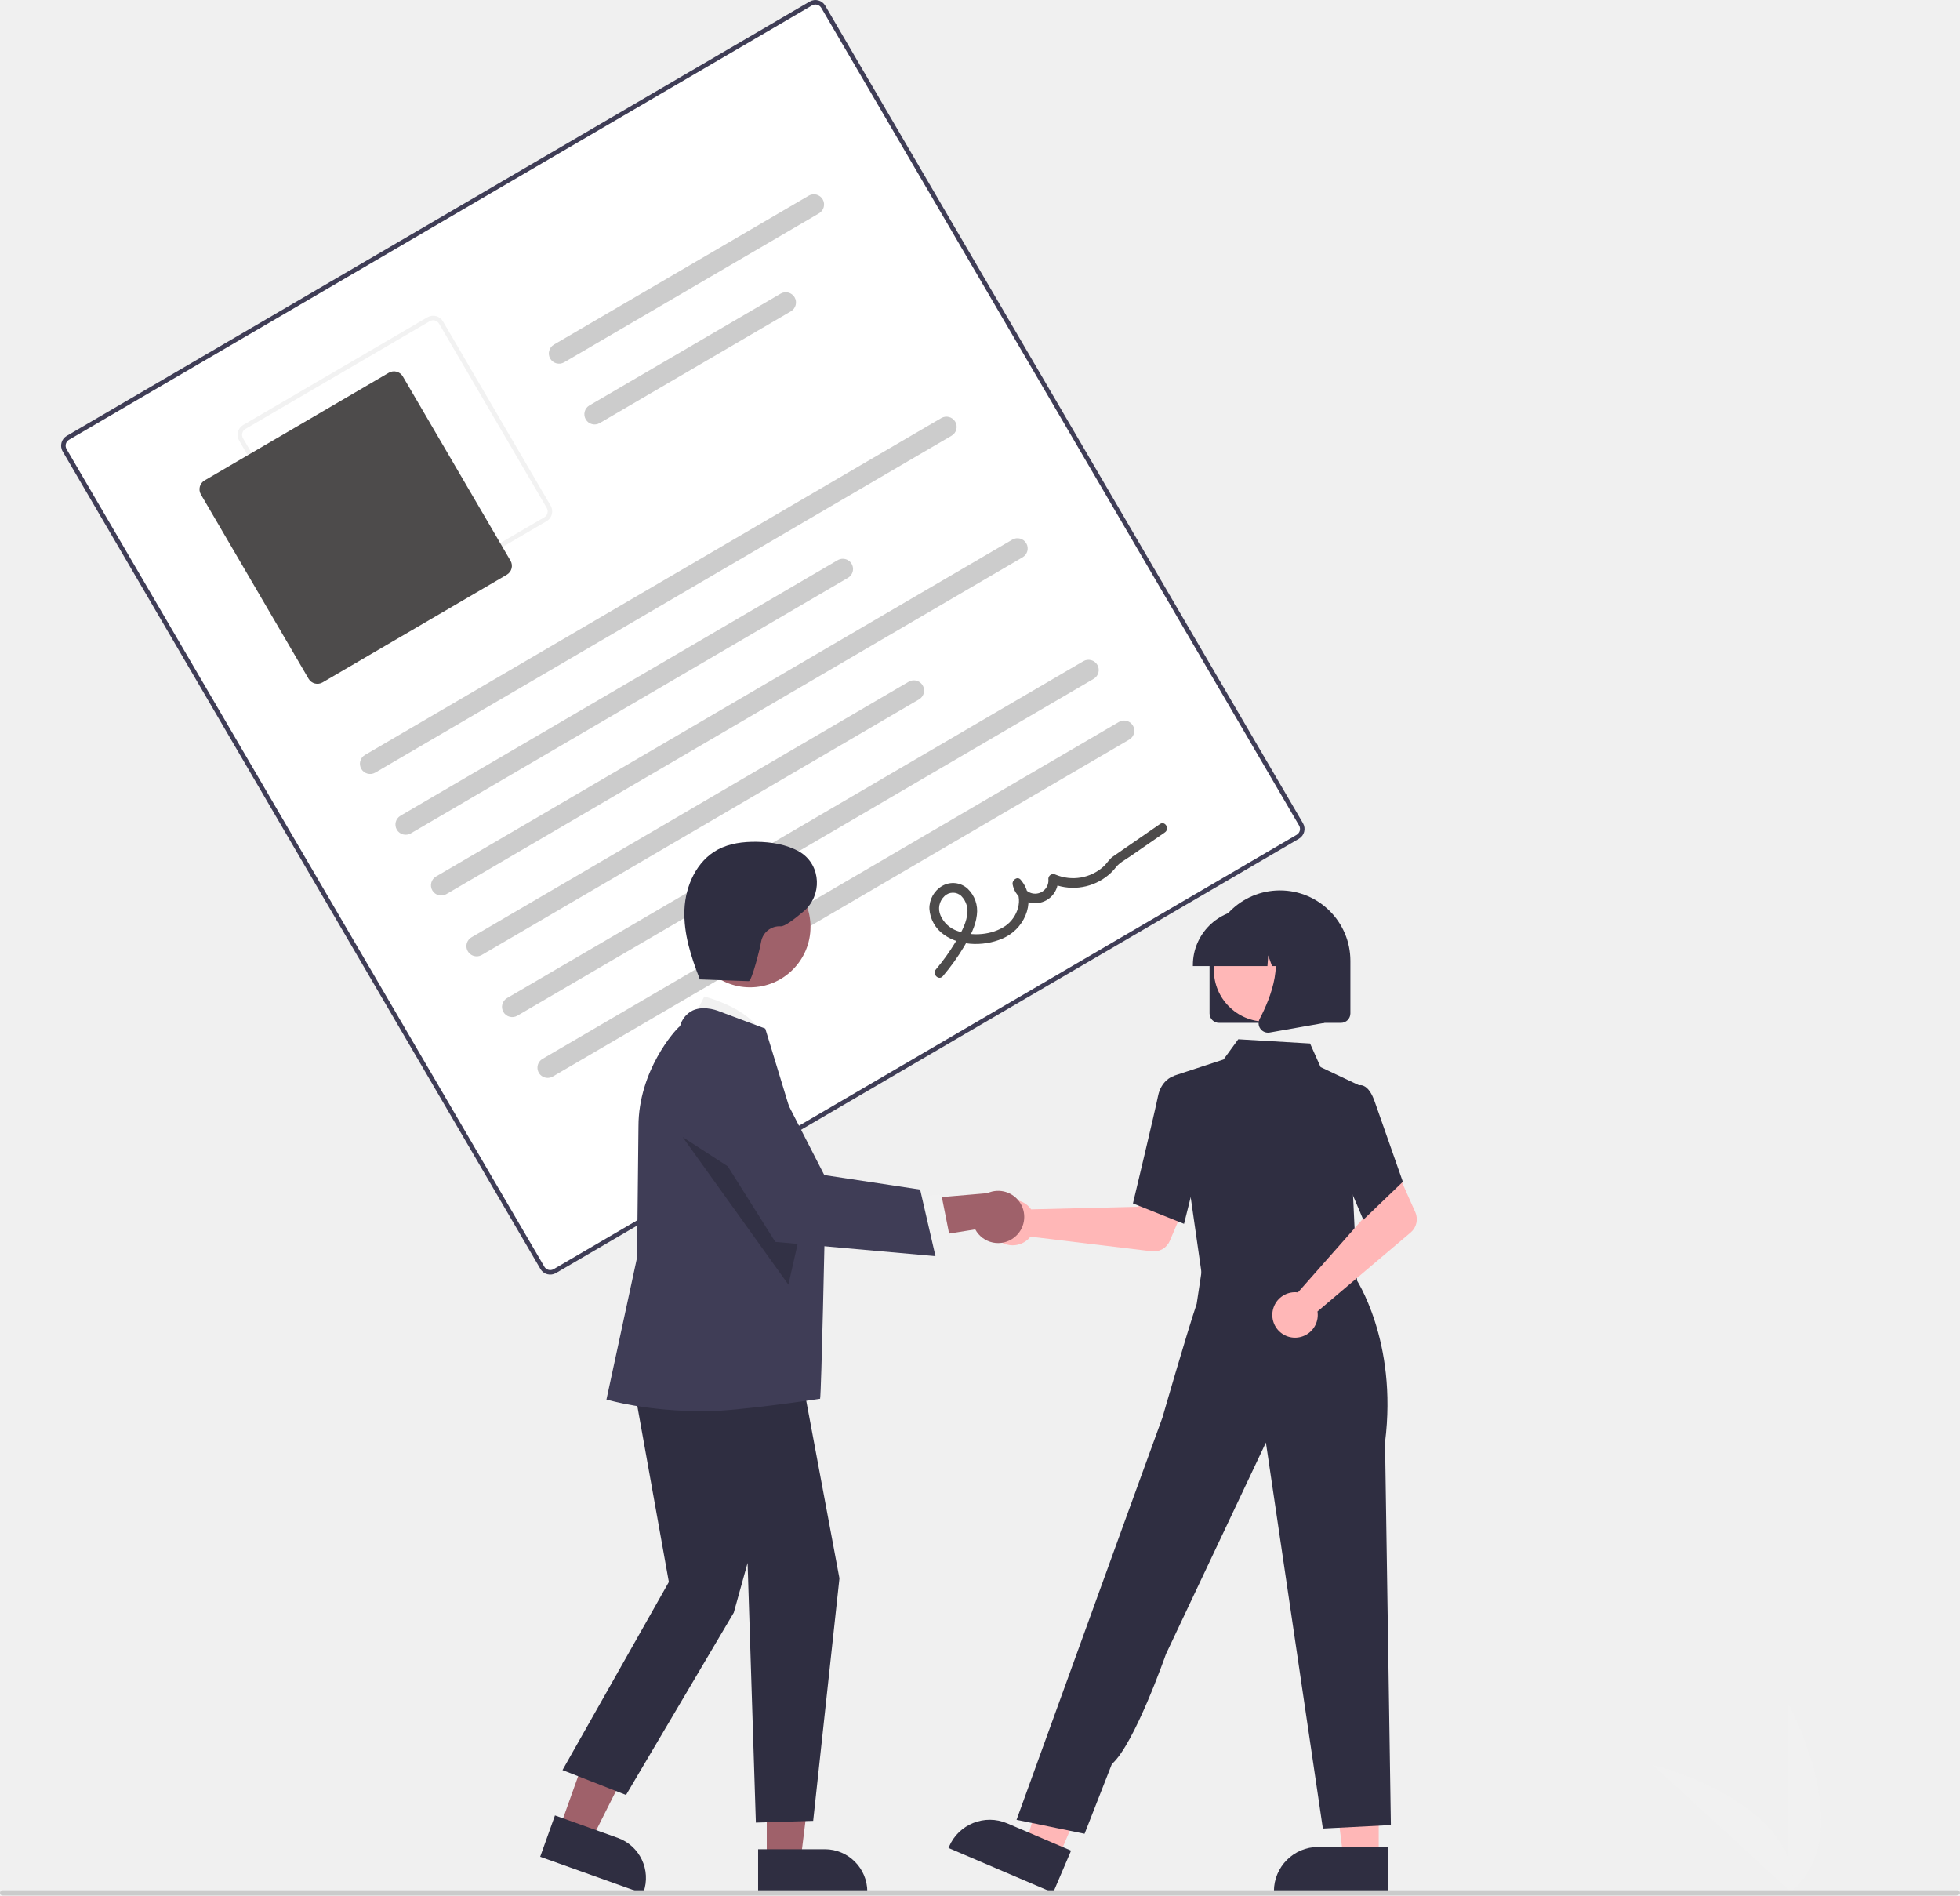
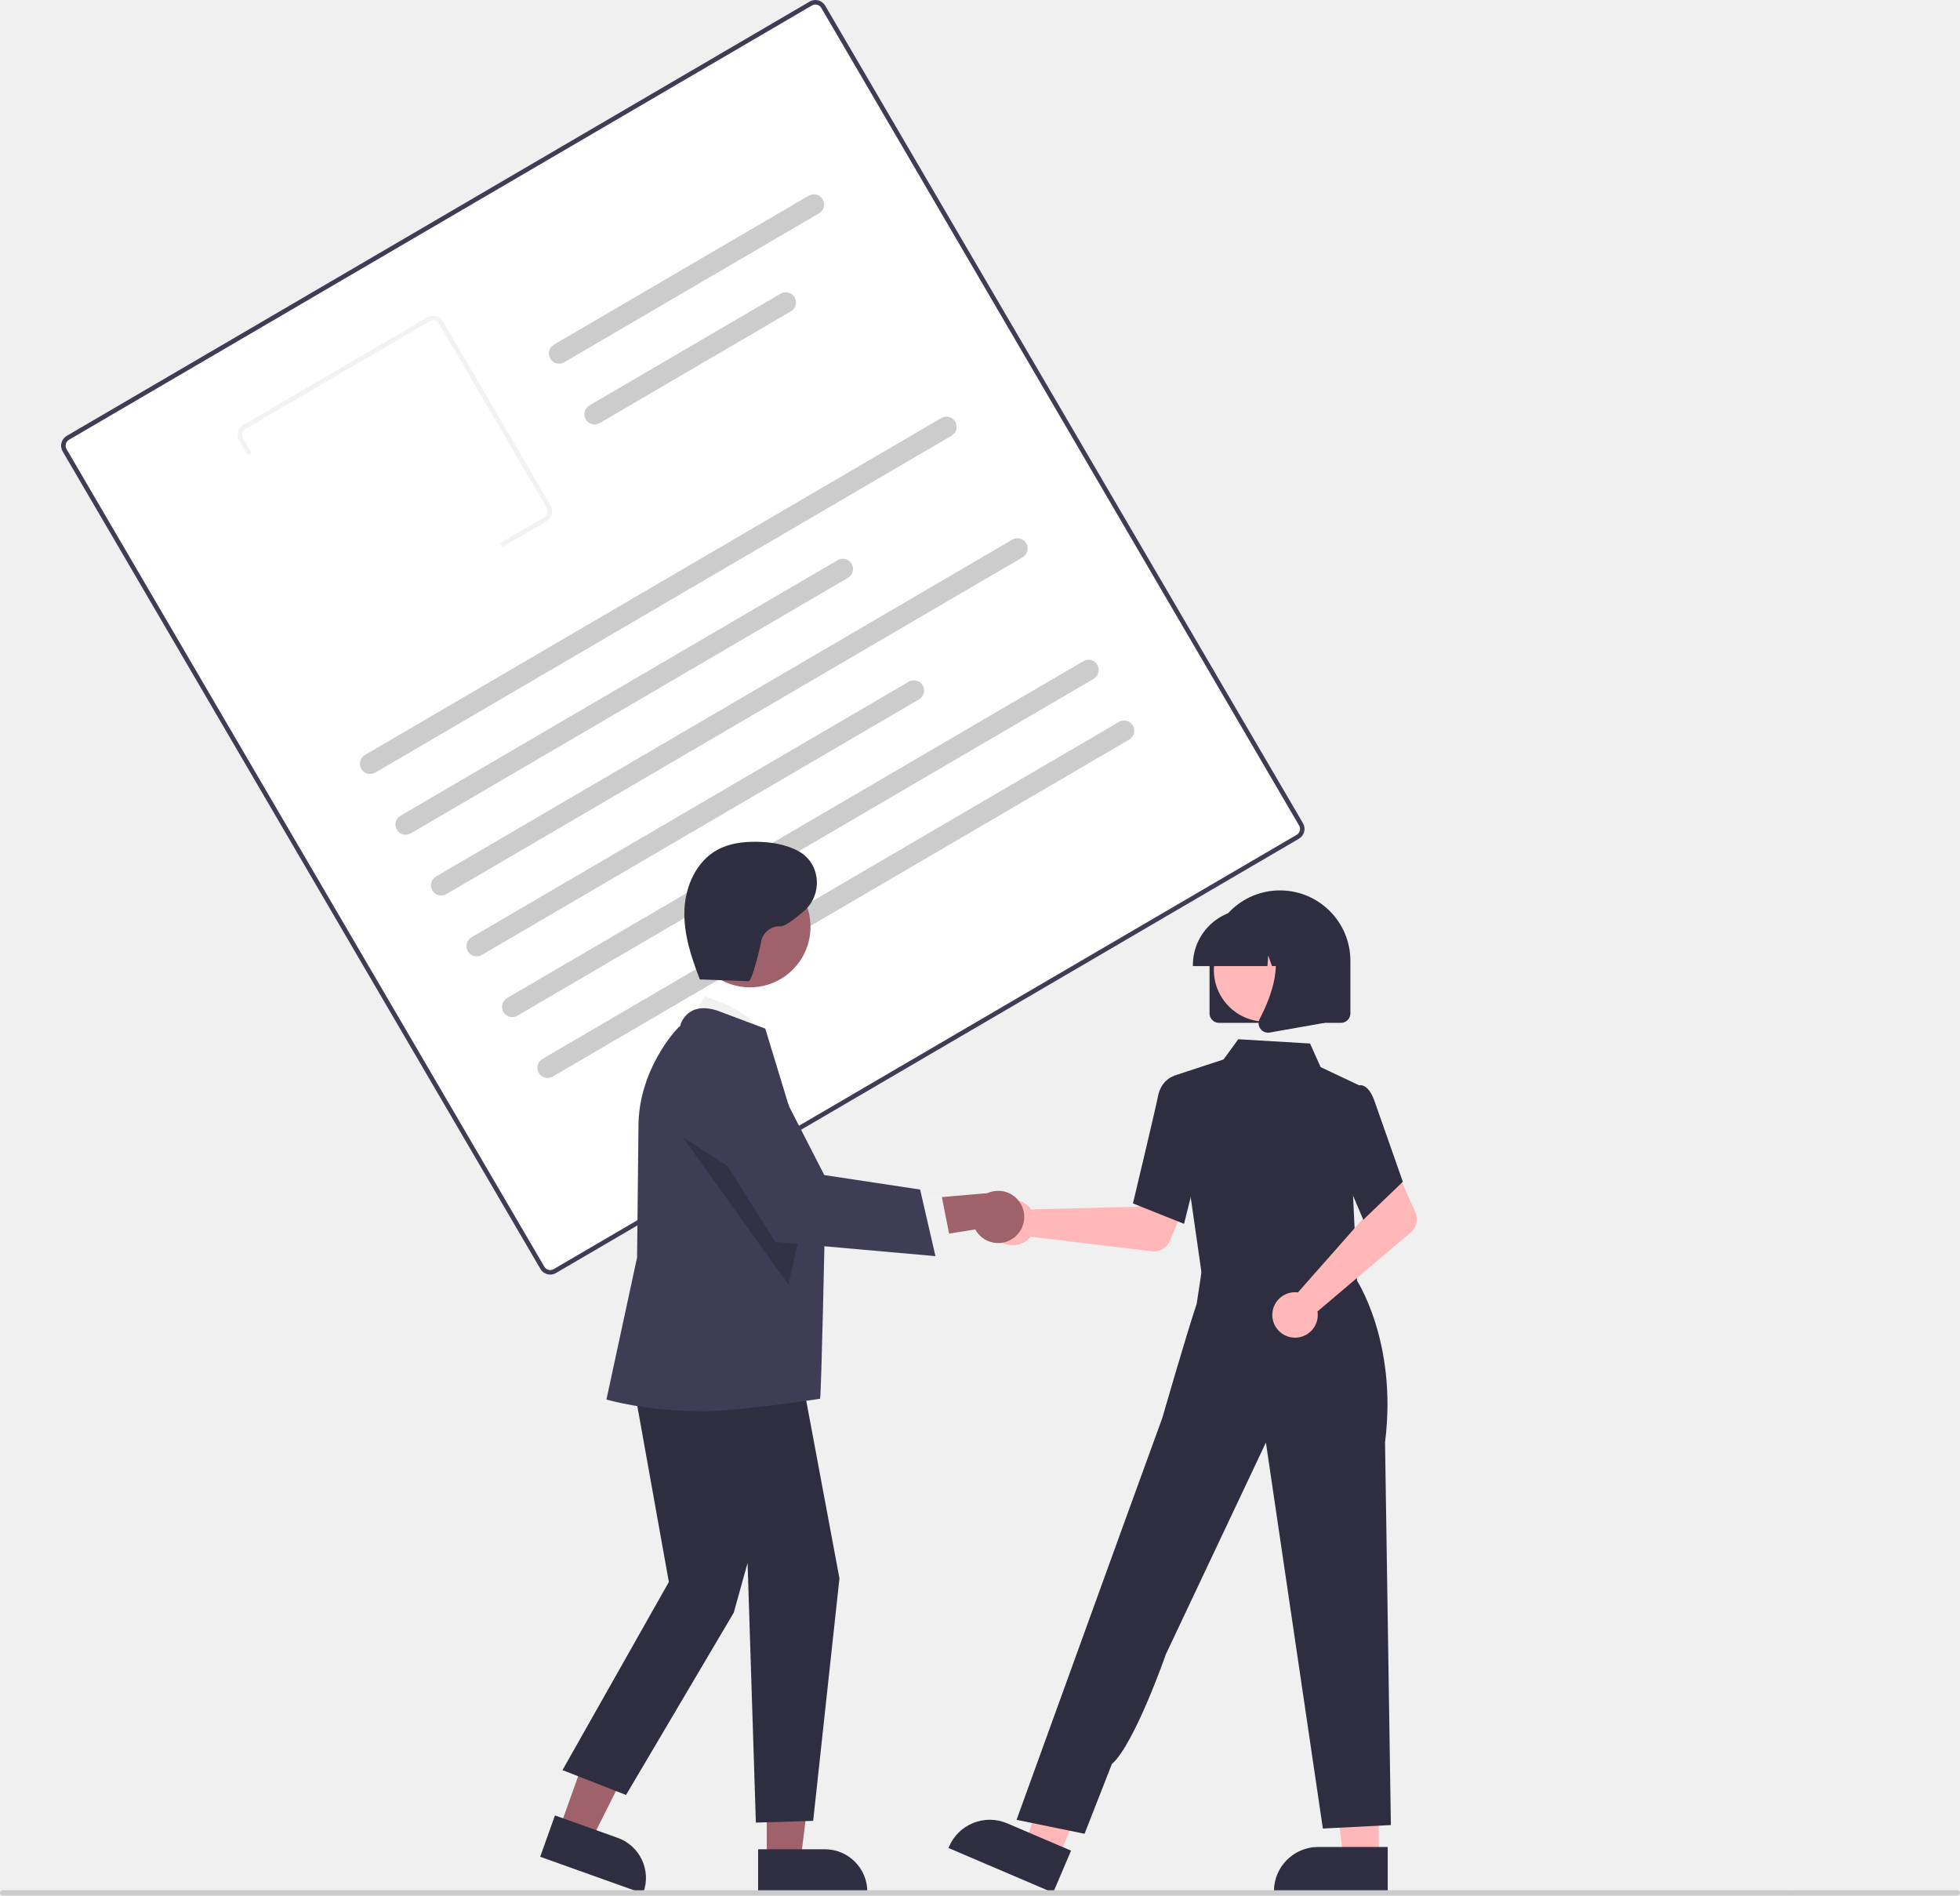
<svg xmlns="http://www.w3.org/2000/svg" width="746" height="721.343" viewBox="0 0 746 721.343" role="img" artist="Katerina Limpitsouni" source="https://undraw.co/">
  <path d="M907.602,809.952v-72.34S935.794,788.898,907.602,809.952Z" transform="translate(-227 -89.32838)" fill="#f1f1f1" />
  <path d="M909.344,809.939l-53.29-48.921S912.899,774.933,909.344,809.939Z" transform="translate(-227 -89.32838)" fill="#f1f1f1" />
  <path d="M721.388,408.518,438.602,573.796a4.326,4.326,0,0,1-5.911-1.55L250.842,261.107a4.326,4.326,0,0,1,1.55-5.911L535.177,89.918a4.326,4.326,0,0,1,5.911,1.55l181.849,311.138A4.326,4.326,0,0,1,721.388,408.518Z" transform="translate(-227 -89.32838)" fill="#fff" />
  <path d="M721.388,408.518,438.602,573.796a4.326,4.326,0,0,1-5.911-1.55L250.842,261.107a4.326,4.326,0,0,1,1.55-5.911L535.177,89.918a4.326,4.326,0,0,1,5.911,1.55l181.849,311.138A4.326,4.326,0,0,1,721.388,408.518ZM253.264,256.688a2.596,2.596,0,0,0-.93,3.547L434.184,571.373a2.596,2.596,0,0,0,3.547.93l282.785-165.278a2.596,2.596,0,0,0,.93-3.547L539.596,92.34a2.596,2.596,0,0,0-3.547-.93Z" transform="translate(-227 -89.32838)" fill="#3f3d56" />
  <path d="M435.04,287.673l-70.137,40.992a4.326,4.326,0,0,1-5.911-1.55l-40.992-70.137a4.326,4.326,0,0,1,1.55-5.911l70.137-40.992a4.326,4.326,0,0,1,5.911,1.55L436.59,281.762A4.326,4.326,0,0,1,435.04,287.673ZM320.422,252.56a2.596,2.596,0,0,0-.93,3.547l40.992,70.137a2.596,2.596,0,0,0,3.547.93l70.137-40.992a2.596,2.596,0,0,0,.93-3.547l-40.992-70.137a2.596,2.596,0,0,0-3.547-.93Z" transform="translate(-227 -89.32838)" fill="#f2f2f2" />
-   <path d="M419.909,308.028l-70.137,40.992a3.893,3.893,0,0,1-5.32-1.395l-40.992-70.137a3.893,3.893,0,0,1,1.395-5.32l70.137-40.992a3.893,3.893,0,0,1,5.32,1.395l40.992,70.137A3.893,3.893,0,0,1,419.909,308.028Z" transform="translate(-227 -89.32838)" fill="#4d4b4b" />
+   <path d="M419.909,308.028l-70.137,40.992a3.893,3.893,0,0,1-5.32-1.395l-40.992-70.137a3.893,3.893,0,0,1,1.395-5.32l70.137-40.992a3.893,3.893,0,0,1,5.32,1.395l40.992,70.137A3.893,3.893,0,0,1,419.909,308.028Z" transform="translate(-227 -89.32838)" fill="#ffffff" />
  <path d="M589.196,255.132,369.833,383.343a3.889,3.889,0,0,1-3.925-6.715l219.364-128.21a3.889,3.889,0,0,1,3.925,6.715Z" transform="translate(-227 -89.32838)" fill="#ccc" />
  <path d="M549.739,309.225l-166.388,97.248a3.889,3.889,0,0,1-3.925-6.715l166.388-97.248a3.889,3.889,0,1,1,3.925,6.715Z" transform="translate(-227 -89.32838)" fill="#ccc" />
  <path d="M538.736,170.509l-96.998,56.692a3.889,3.889,0,0,1-3.925-6.715l96.998-56.692A3.889,3.889,0,0,1,538.736,170.509Z" transform="translate(-227 -89.32838)" fill="#ccc" />
  <path d="M528.047,207.788l-72.79,42.543a3.889,3.889,0,0,1-3.925-6.715l72.79-42.543a3.889,3.889,0,0,1,3.925,6.715Z" transform="translate(-227 -89.32838)" fill="#ccc" />
  <path d="M616.234,301.393,396.87,429.603a3.889,3.889,0,0,1-3.925-6.715l219.364-128.21a3.889,3.889,0,0,1,3.925,6.715Z" transform="translate(-227 -89.32838)" fill="#ccc" />
  <path d="M576.777,355.485l-166.388,97.248a3.889,3.889,0,1,1-3.925-6.715l166.388-97.248a3.889,3.889,0,1,1,3.925,6.715Z" transform="translate(-227 -89.32838)" fill="#ccc" />
  <path d="M643.271,347.653,423.908,475.863a3.889,3.889,0,0,1-3.925-6.715L639.347,340.938a3.889,3.889,0,0,1,3.925,6.715Z" transform="translate(-227 -89.32838)" fill="#ccc" />
  <path d="M656.79,370.783,437.426,498.994a3.889,3.889,0,1,1-3.925-6.715l219.364-128.21a3.889,3.889,0,1,1,3.925,6.715Z" transform="translate(-227 -89.32838)" fill="#ccc" />
-   <path d="M585.852,460.826a84.703,84.703,0,0,0,8.201-11.471c2.162-3.649,4.282-7.55,4.759-11.829a11.683,11.683,0,0,0-3.499-9.985,8.222,8.222,0,0,0-9.646-1.096,9.809,9.809,0,0,0-4.923,8.76,12.959,12.959,0,0,0,5.536,9.814c6.484,4.698,16.61,4.452,23.521.877,7.784-4.027,11.806-14.561,5.69-21.773-1.272-1.5-3.389.176-3.07,1.794a8.721,8.721,0,0,0,17.279-2.135l-2.749,1.607a20.99,20.99,0,0,0,20.879-2.24,19.47,19.47,0,0,0,3.907-3.776c1.346-1.755,3.606-2.89,5.436-4.155l13.19-9.114c1.94-1.341.095-4.535-1.861-3.184l-11.946,8.254c-1.991,1.376-3.994,2.734-5.973,4.127-1.414.996-2.285,2.603-3.572,3.786a17.288,17.288,0,0,1-18.252,3.087,1.866,1.866,0,0,0-2.749,1.607,5.048,5.048,0,0,1-10.026,1.188l-3.07,1.794c3.945,4.652,1.318,11.787-3.227,14.909-5.083,3.491-12.593,4.097-18.323,1.927a10.811,10.811,0,0,1-6.365-5.84,6.443,6.443,0,0,1,1.462-7.373,4.623,4.623,0,0,1,6.427-.069,8.269,8.269,0,0,1,2.191,7.459c-.591,3.695-2.633,7.101-4.533,10.257a78.797,78.797,0,0,1-7.337,10.217c-1.521,1.8,1.103,4.395,2.641,2.575Z" transform="translate(-227 -89.32838)" fill="#4d4b4b" />
+   <path d="M585.852,460.826a84.703,84.703,0,0,0,8.201-11.471c2.162-3.649,4.282-7.55,4.759-11.829a11.683,11.683,0,0,0-3.499-9.985,8.222,8.222,0,0,0-9.646-1.096,9.809,9.809,0,0,0-4.923,8.76,12.959,12.959,0,0,0,5.536,9.814c6.484,4.698,16.61,4.452,23.521.877,7.784-4.027,11.806-14.561,5.69-21.773-1.272-1.5-3.389.176-3.07,1.794a8.721,8.721,0,0,0,17.279-2.135l-2.749,1.607a20.99,20.99,0,0,0,20.879-2.24,19.47,19.47,0,0,0,3.907-3.776c1.346-1.755,3.606-2.89,5.436-4.155l13.19-9.114c1.94-1.341.095-4.535-1.861-3.184l-11.946,8.254c-1.991,1.376-3.994,2.734-5.973,4.127-1.414.996-2.285,2.603-3.572,3.786a17.288,17.288,0,0,1-18.252,3.087,1.866,1.866,0,0,0-2.749,1.607,5.048,5.048,0,0,1-10.026,1.188l-3.07,1.794c3.945,4.652,1.318,11.787-3.227,14.909-5.083,3.491-12.593,4.097-18.323,1.927a10.811,10.811,0,0,1-6.365-5.84,6.443,6.443,0,0,1,1.462-7.373,4.623,4.623,0,0,1,6.427-.069,8.269,8.269,0,0,1,2.191,7.459c-.591,3.695-2.633,7.101-4.533,10.257a78.797,78.797,0,0,1-7.337,10.217c-1.521,1.8,1.103,4.395,2.641,2.575Z" transform="translate(-227 -89.32838)" fill="#ffffff" />
  <path d="M618.593,548.508a8.672,8.672,0,0,1,.872,1.051l40.849-.999,4.765-8.708,14.082,5.474-6.938,16.236a6.591,6.591,0,0,1-6.852,3.954l-46.151-5.575a8.649,8.649,0,1,1-.627-11.432Z" transform="translate(-227 -89.32838)" fill="#ffb7b7" />
  <polygon points="524.753 707.256 511.322 707.256 504.932 655.449 524.755 655.45 524.753 707.256" fill="#ffb7b7" />
  <path d="M755.178,809.604l-43.308-.002V809.055a16.858,16.858,0,0,1,16.857-16.856h.001l26.451.001Z" transform="translate(-227 -89.32838)" fill="#2f2e41" />
  <polygon points="402.792 706.958 390.441 701.681 404.916 651.529 423.145 659.317 402.792 706.958" fill="#ffb7b7" />
  <path d="M627.828,809.604l-39.826-17.014.215-.504a16.858,16.858,0,0,1,22.123-8.88l.001 0,24.324,10.392Z" transform="translate(-227 -89.32838)" fill="#2f2e41" />
  <polygon points="459.468 470.402 458.496 486.141 486.887 489.179 516.593 492.358 507.849 468.459 459.468 470.402" fill="#ffb7b7" />
  <path d="M684.602,575.672l-11.029-76.887,19.116-6.265,5.615-7.7,27.323,1.617,4.011,8.985,14.569,6.884-2.239,41.582,1.633,34.784Z" transform="translate(-227 -89.32838)" fill="#2f2e41" />
  <path d="M677.661,555.067l-19.445-7.78.083-.346c.083-.349,8.359-34.932,9.458-40.49,1.145-5.79,5.327-7.391,5.505-7.456l.13-.048,7.695,2.342,3.38,26.554Z" transform="translate(-227 -89.32838)" fill="#2f2e41" />
  <path d="M639.796,787.181l-25.884-5.309,41.37-114.154,14.159-38.936s8.98-31.219,13.037-43.3l2.449-16.21,57.962,6.416s16.189,23.774,11.271,62.525l2.224,145.65L730.499,785.19,708.819,638.294l-38.051,80.527s-11.993,34.364-20.574,41.812Z" transform="translate(-227 -89.32838)" fill="#2f2e41" />
  <path d="M719.644,581.093a8.673,8.673,0,0,1,1.364.075L748.048,550.534l-3.145-9.415,13.589-6.604,7.188,16.126a6.591,6.591,0,0,1-1.759,7.712l-35.467,30.052a8.649,8.649,0,1,1-8.809-7.313Z" transform="translate(-227 -89.32838)" fill="#ffb7b7" />
  <path d="M745.89,553.516l-11.28-26.533,4.399-18.481,4.74-5.989a2.73,2.73,0,0,1,2.194.021c1.748.704,3.237,2.86,4.425,6.41l10.571,30.111Z" transform="translate(-227 -89.32838)" fill="#2f2e41" />
  <path d="M687.367,474.987V454.984a26.804,26.804,0,0,1,53.609,0v20.003a3.605,3.605,0,0,1-3.601,3.601H690.968A3.605,3.605,0,0,1,687.367,474.987Z" transform="translate(-227 -89.32838)" fill="#2f2e41" />
  <circle cx="481.664" cy="369.142" r="19.652" fill="#ffb7b7" />
  <path d="M681.026,456.584a21.227,21.227,0,0,1,21.203-21.203h4.001a21.227,21.227,0,0,1,21.203,21.203v.4H718.979l-2.884-8.075-.577,8.075H711.149l-1.455-4.074-.291,4.074h-28.377Z" transform="translate(-227 -89.32838)" fill="#2f2e41" />
  <path d="M706.73,480.837a3.547,3.547,0,0,1-.282-3.766c4.24-8.064,10.175-22.964,2.296-32.153l-.566-.66h22.874v34.341l-20.779,3.666a3.678,3.678,0,0,1-.637.056A3.586,3.586,0,0,1,706.73,480.837Z" transform="translate(-227 -89.32838)" fill="#2f2e41" />
  <polygon points="212.904 695.94 225.042 700.278 247.551 655.523 229.636 649.121 212.904 695.94" fill="#9f616a" />
  <path d="M432.602,795.929l5.622-15.73,23.905,8.543a16.197,16.197,0,0,1,9.79,20.679l-.177.495Z" transform="translate(-227 -89.32838)" fill="#2f2e41" />
  <polygon points="291.836 707.946 304.726 707.945 310.859 658.226 291.834 658.227 291.836 707.946" fill="#9f616a" />
  <path d="M515.548,793.066l25.385-.001h.001a16.178,16.178,0,0,1,16.178,16.177v.526l-41.564.002Z" transform="translate(-227 -89.32838)" fill="#2f2e41" />
  <path d="M489.459,479.629l5.606-11.077s20.884,5.232,22.783,17.336Z" transform="translate(-227 -89.32838)" fill="#f1f1f1" />
  <polygon points="239.328 516.96 254.573 602.034 214.093 673.622 238.276 683.085 279.282 613.691 284.539 594.765 287.693 693.599 309.503 692.937 319.502 600.65 303.464 514.857 239.328 516.96" fill="#2f2e41" />
  <path d="M495.267,626.4c-22.396,0-36.616-4.284-36.935-4.352l-.516-.11L469.482,567.853l.525-49.889c0-21.141,13.914-36.728,15.845-38.167a9.096,9.096,0,0,1,4.837-5.945c4.641-2.106,10.313.421,10.552.53l17.023,6.382.08.236c.205.605,22.627,74.214,22.627,74.214s-1.357,64.315-1.83,66.422C539.142,621.636,507.711,626.4,495.267,626.4Z" transform="translate(-227 -89.32838)" fill="#3f3d56" />
  <circle cx="285.477" cy="352.727" r="23.008" fill="#9f616a" />
  <polygon points="259.823 432.715 300.076 488.877 306.02 462.65 259.823 432.715" opacity="0.2" />
  <path d="M613.024,560.257a9.874,9.874,0,0,1-14.825-3.073l-34.647,5.546,7.506-16.617,31.75-2.719a9.927,9.927,0,0,1,10.215,16.863Z" transform="translate(-227 -89.32838)" fill="#9f616a" />
  <polygon points="345.842 455.838 358.291 454.617 361.741 471.983 346.076 472.26 345.842 455.838" fill="#f1f1f1" />
  <path d="M583.047,567.362l-60.97-5.429L491.291,512.973l-.095-.433a16.855,16.855,0,0,1,31.467-11.286l18.072,35.251,36.473,5.513Z" transform="translate(-227 -89.32838)" fill="#3f3d56" />
  <path d="M492.879,462.032l19.097.685c1.164.042,4.323-12.521,4.737-15.127a7.113,7.113,0,0,1,7.42-5.754c1.43.135,5.034-2.536,8.754-5.698,7.062-6.004,6.695-17.28-1.063-22.353q-.318-.208-.624-.38c-4.894-2.739-10.619-3.659-16.227-3.729-5.084-.064-10.312.576-14.79,2.982-8.029,4.314-12.302,13.741-12.678,22.848s2.544,18.012,5.857,26.503" transform="translate(-227 -89.32838)" fill="#2f2e41" />
  <path d="M971.602,810.672H228a1,1,0,0,1,0-2H972a1,1,0,0,1,1,1C973,810.224,972.155,810.672,971.602,810.672Z" transform="translate(-227 -89.32838)" fill="#cbcbcb" />
</svg>
